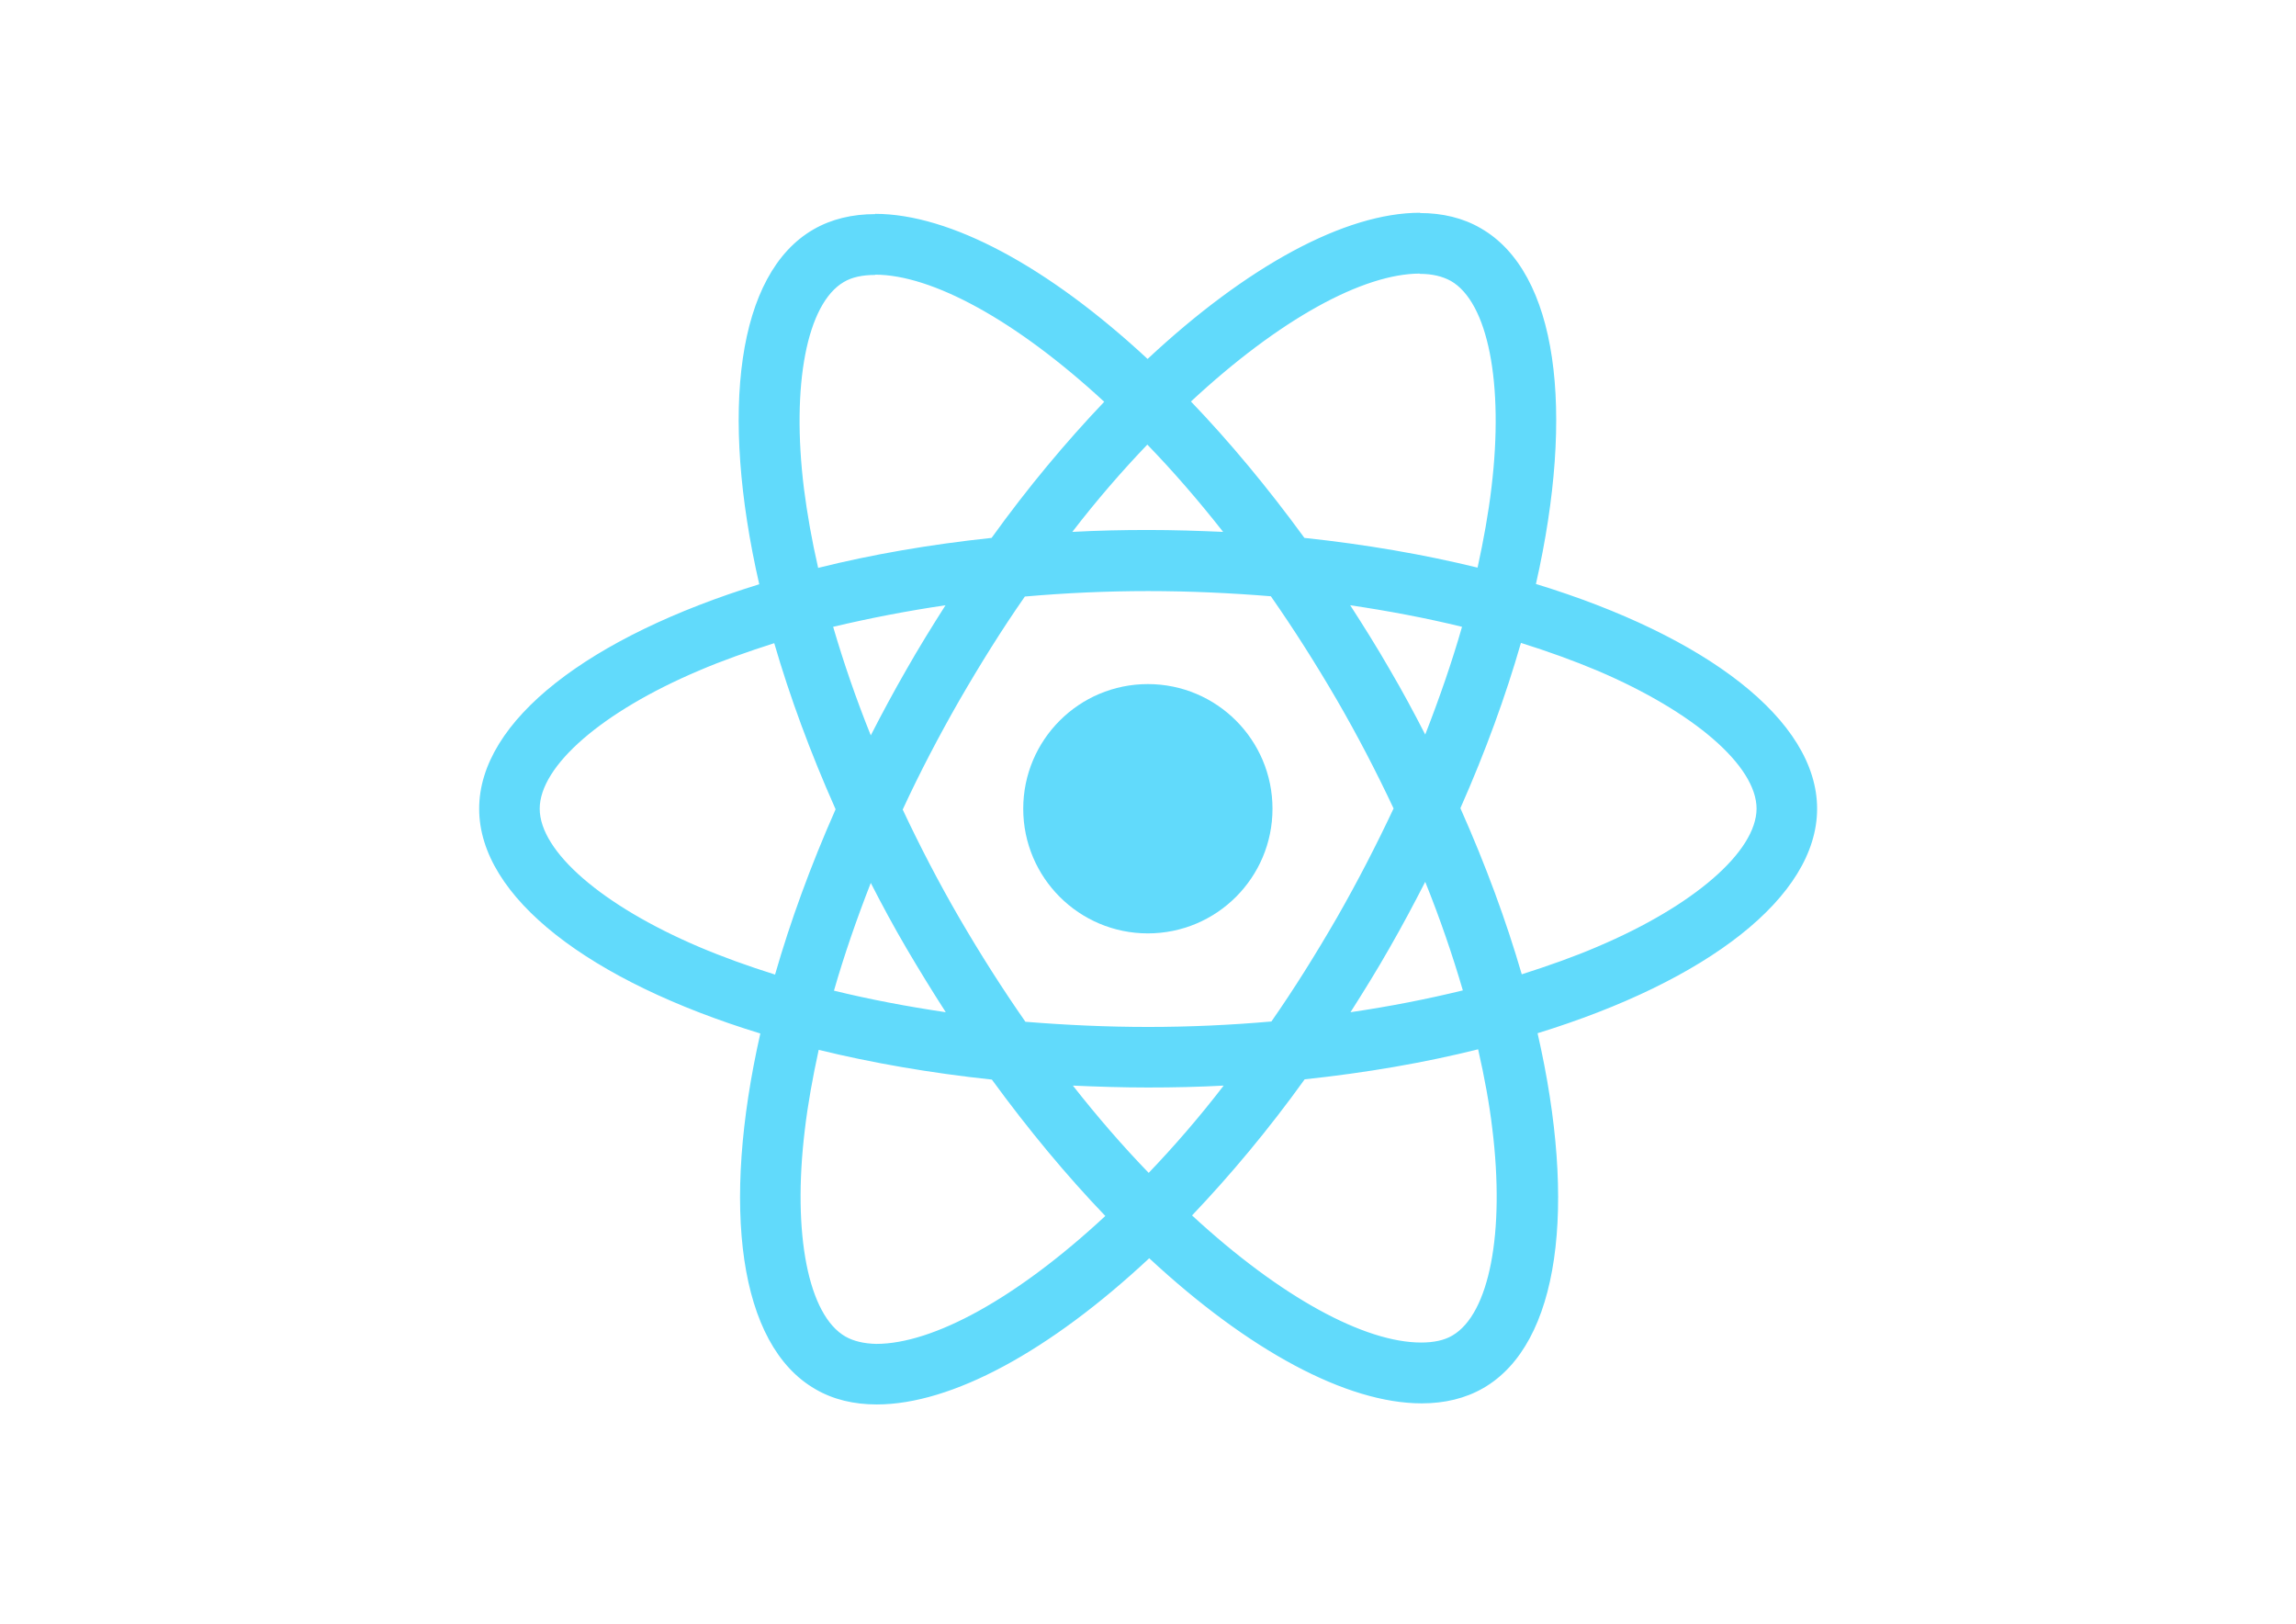
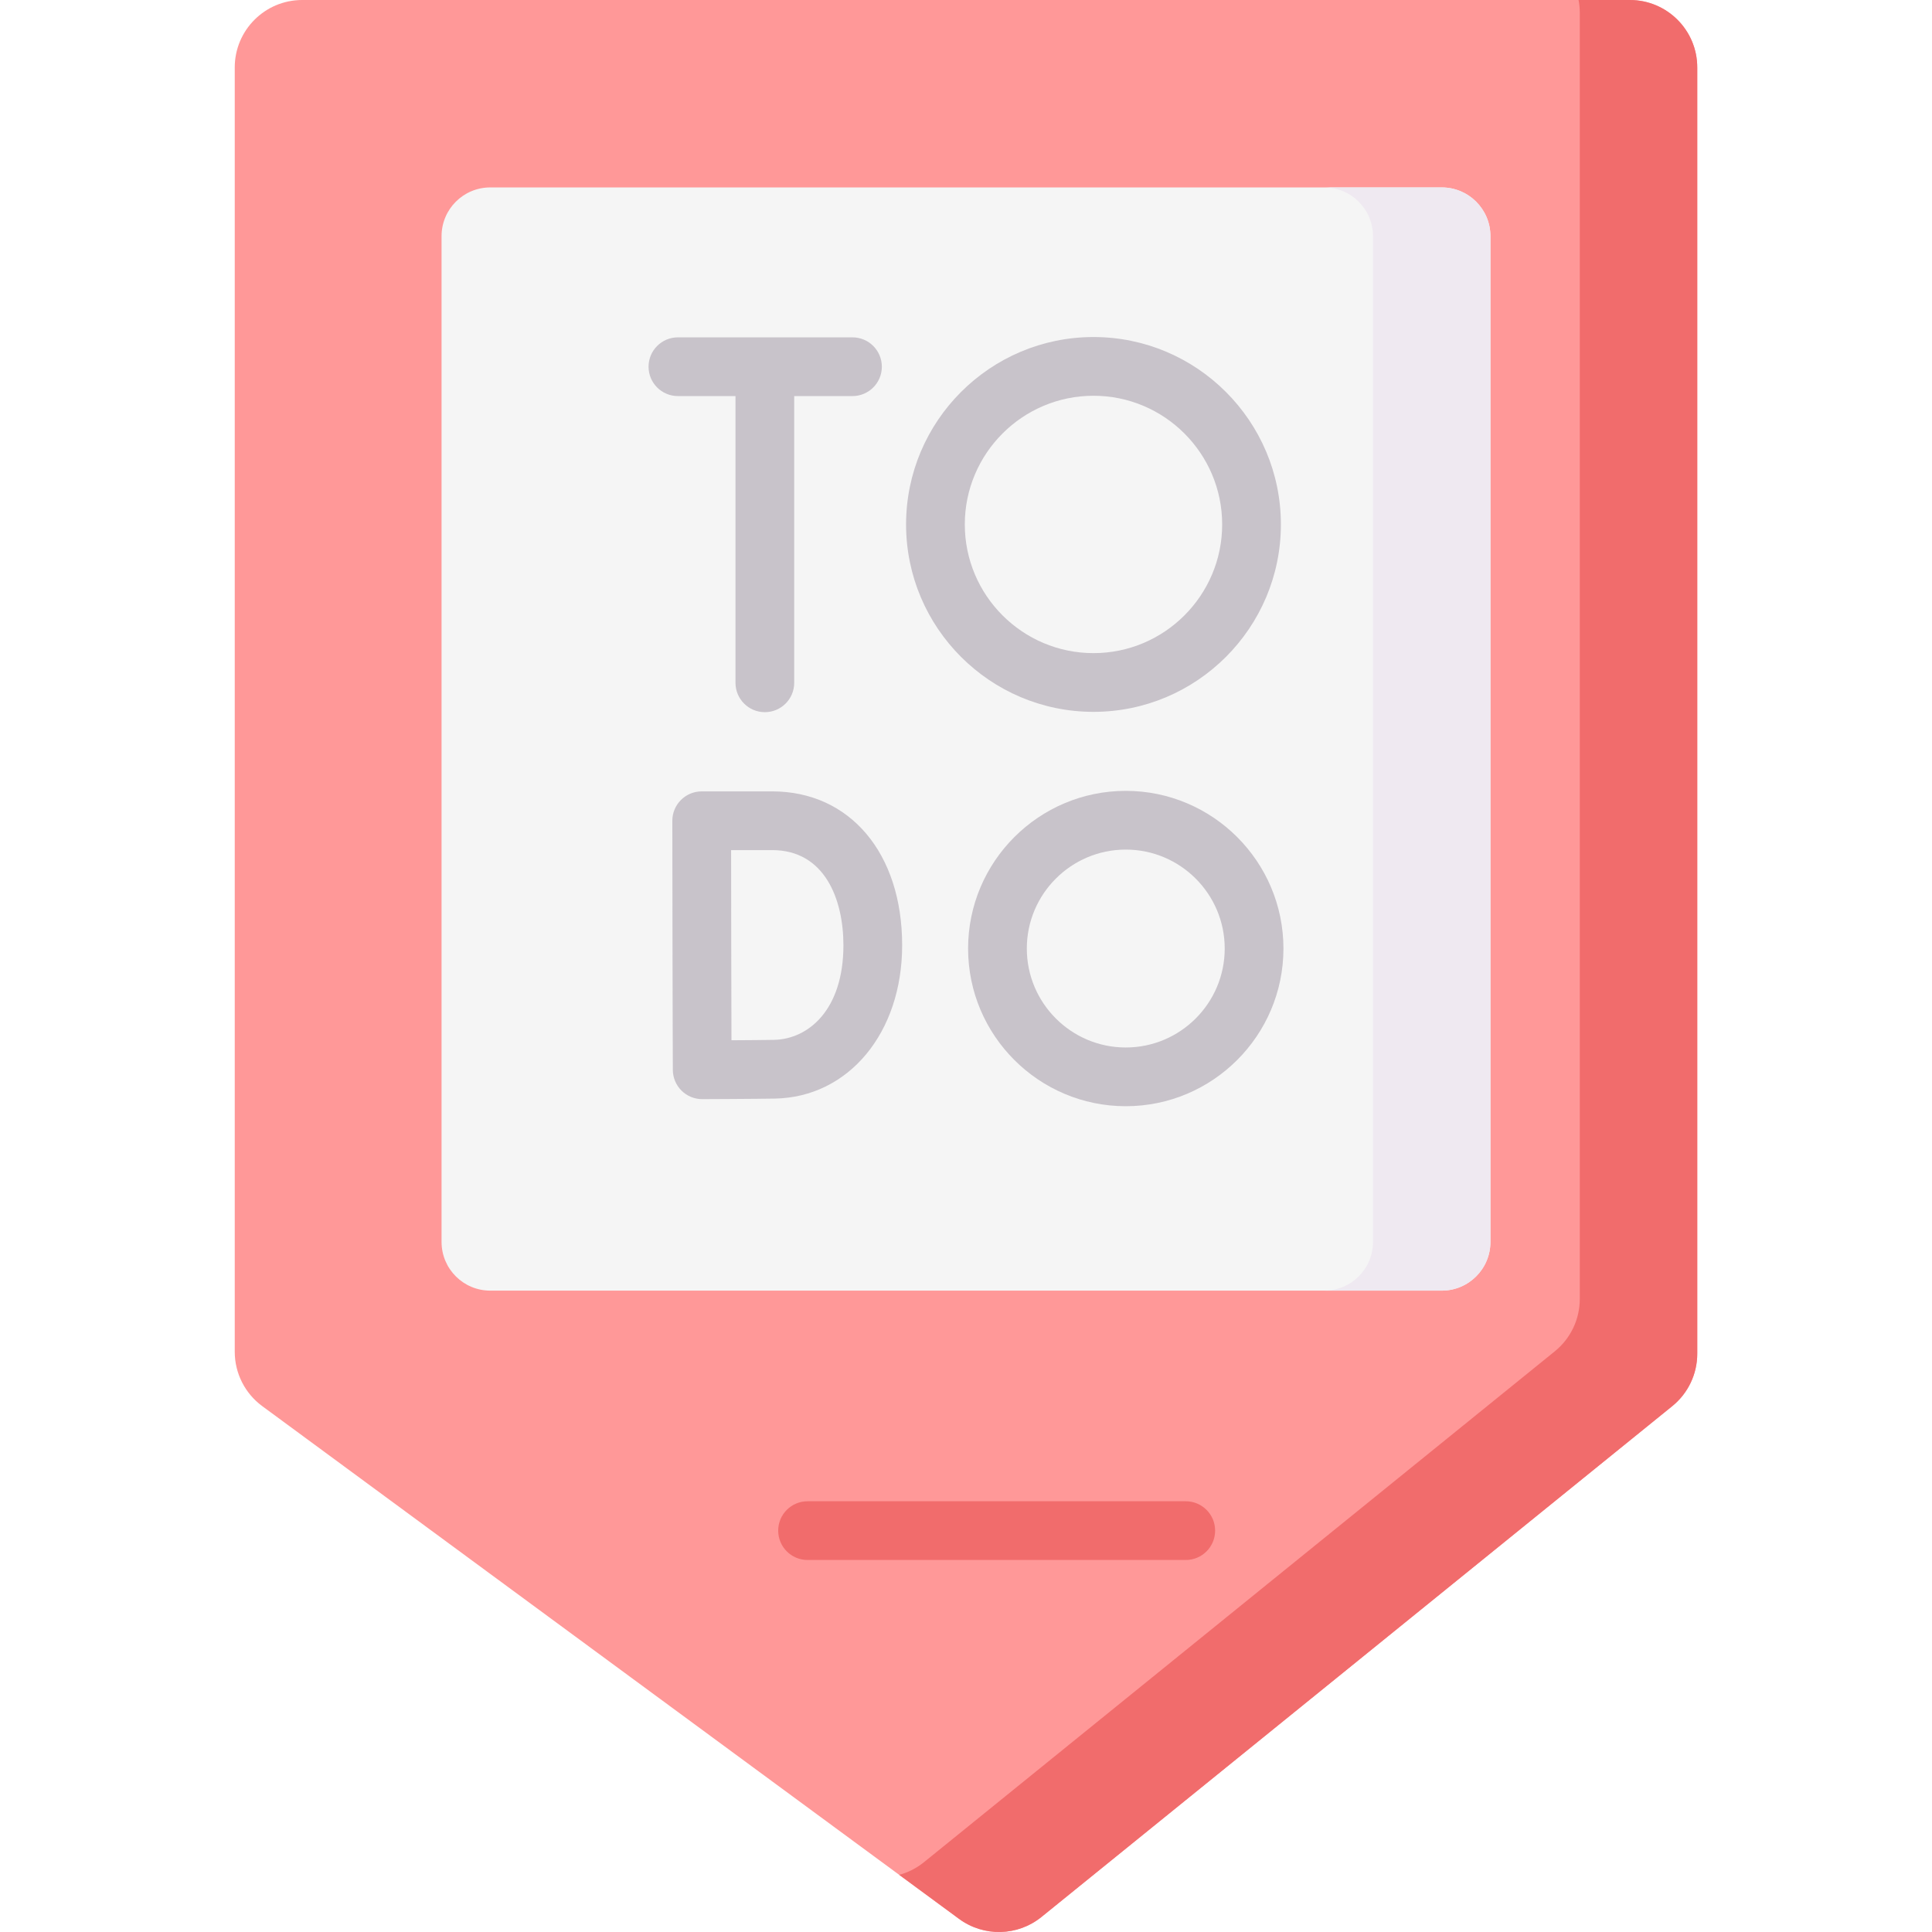
- <svg xmlns="http://www.w3.org/2000/svg" viewBox="0 0 841.9 595.3">
-   <g fill="#61DAFB">
-     <path d="M666.3 296.5c0-32.5-40.7-63.3-103.1-82.4 14.4-63.6 8-114.2-20.2-130.4-6.5-3.8-14.1-5.6-22.4-5.6v22.3c4.6 0 8.3.9 11.4 2.6 13.6 7.8 19.5 37.5 14.9 75.7-1.1 9.4-2.9 19.3-5.1 29.4-19.6-4.8-41-8.5-63.5-10.9-13.5-18.5-27.5-35.3-41.6-50 32.6-30.3 63.2-46.9 84-46.9V78c-27.5 0-63.5 19.6-99.9 53.6-36.4-33.8-72.4-53.2-99.9-53.2v22.3c20.7 0 51.4 16.5 84 46.6-14 14.7-28 31.4-41.3 49.9-22.6 2.4-44 6.1-63.6 11-2.3-10-4-19.7-5.2-29-4.7-38.2 1.1-67.9 14.6-75.8 3-1.8 6.9-2.6 11.5-2.6V78.5c-8.4 0-16 1.8-22.6 5.6-28.1 16.2-34.4 66.7-19.9 130.1-62.2 19.2-102.7 49.9-102.7 82.3 0 32.5 40.7 63.3 103.1 82.4-14.4 63.6-8 114.2 20.2 130.4 6.5 3.8 14.1 5.6 22.5 5.6 27.5 0 63.5-19.6 99.9-53.6 36.4 33.8 72.4 53.2 99.9 53.2 8.4 0 16-1.8 22.6-5.6 28.1-16.2 34.4-66.7 19.9-130.1 62-19.1 102.5-49.9 102.5-82.3zm-130.2-66.7c-3.7 12.9-8.3 26.2-13.5 39.5-4.1-8-8.4-16-13.1-24-4.6-8-9.5-15.8-14.4-23.4 14.2 2.1 27.9 4.7 41 7.9zm-45.8 106.5c-7.8 13.5-15.8 26.3-24.1 38.2-14.9 1.3-30 2-45.2 2-15.1 0-30.2-.7-45-1.9-8.3-11.9-16.4-24.6-24.2-38-7.6-13.1-14.5-26.4-20.8-39.8 6.2-13.4 13.2-26.8 20.7-39.9 7.8-13.5 15.8-26.3 24.1-38.2 14.9-1.3 30-2 45.2-2 15.1 0 30.2.7 45 1.9 8.3 11.9 16.4 24.6 24.2 38 7.6 13.1 14.5 26.4 20.8 39.8-6.3 13.4-13.2 26.8-20.7 39.9zm32.3-13c5.4 13.4 10 26.8 13.8 39.8-13.1 3.2-26.9 5.9-41.2 8 4.9-7.7 9.8-15.6 14.4-23.7 4.6-8 8.9-16.1 13-24.1zM421.2 430c-9.3-9.6-18.6-20.3-27.8-32 9 .4 18.2.7 27.5.7 9.4 0 18.7-.2 27.8-.7-9 11.7-18.3 22.4-27.5 32zm-74.4-58.9c-14.2-2.1-27.9-4.7-41-7.9 3.7-12.9 8.3-26.2 13.5-39.5 4.1 8 8.4 16 13.1 24 4.7 8 9.5 15.8 14.4 23.4zM420.7 163c9.3 9.6 18.6 20.3 27.8 32-9-.4-18.2-.7-27.5-.7-9.4 0-18.7.2-27.8.7 9-11.7 18.3-22.4 27.5-32zm-74 58.9c-4.9 7.7-9.8 15.6-14.4 23.7-4.6 8-8.9 16-13 24-5.4-13.4-10-26.8-13.8-39.8 13.1-3.1 26.9-5.8 41.2-7.9zm-90.5 125.2c-35.4-15.1-58.3-34.9-58.3-50.6 0-15.7 22.9-35.6 58.3-50.6 8.6-3.7 18-7 27.7-10.1 5.7 19.6 13.2 40 22.5 60.9-9.2 20.8-16.6 41.1-22.2 60.6-9.9-3.1-19.3-6.5-28-10.2zM310 490c-13.6-7.8-19.5-37.5-14.9-75.7 1.1-9.4 2.9-19.3 5.1-29.4 19.6 4.8 41 8.5 63.5 10.9 13.5 18.5 27.5 35.3 41.6 50-32.6 30.3-63.2 46.9-84 46.9-4.5-.1-8.3-1-11.3-2.7zm237.2-76.2c4.7 38.2-1.1 67.9-14.6 75.8-3 1.8-6.9 2.6-11.5 2.6-20.7 0-51.4-16.5-84-46.6 14-14.7 28-31.4 41.3-49.9 22.6-2.4 44-6.1 63.6-11 2.3 10.1 4.1 19.8 5.2 29.1zm38.5-66.7c-8.6 3.7-18 7-27.7 10.1-5.7-19.6-13.2-40-22.5-60.9 9.2-20.8 16.6-41.1 22.2-60.6 9.9 3.1 19.3 6.5 28.1 10.2 35.4 15.1 58.3 34.9 58.3 50.6-.1 15.7-23 35.6-58.4 50.6zM320.8 78.4z" />
-     <circle cx="420.9" cy="296.5" r="45.7" />
-     <path d="M520.5 78.1z" />
+ <svg xmlns="http://www.w3.org/2000/svg" version="1.1" width="512" height="512" x="0" y="0" viewBox="0 0 493.468 493.468" style="enable-background:new 0 0 512 512" xml:space="preserve" class="">
+   <g>
+     <g>
+       <g>
+         <path d="m59.959 345.272v-328.048c0-9.512 7.712-17.224 17.225-17.224h339.101c9.513 0 17.224 7.712 17.224 17.224v328.543c0 5.196-2.346 10.115-6.384 13.385l-161.117 130.478c-6.089 4.931-14.738 5.131-21.049.487l-177.984-130.972c-4.411-3.246-7.016-8.397-7.016-13.873z" fill="#ff9898" data-original="#cc98ff" style="" class="" />
+       </g>
+       <path d="m416.285 0h-13.088c.198 1.046.312 2.121.312 3.224v328.543c0 5.196-2.346 10.115-6.384 13.385l-161.117 130.478c-1.91 1.547-4.072 2.627-6.334 3.239l15.286 11.248c6.311 4.644 14.96 4.443 21.049-.487l161.117-130.478c4.038-3.27 6.384-8.189 6.384-13.385v-328.543c-.001-9.512-7.713-17.224-17.225-17.224z" fill="#f16c6c" data-original="#ba87ee" style="" class="" />
+       <g>
+         <path d="m368.247 329.651h-243.026c-6.87 0-12.439-5.569-12.439-12.439v-256.901c0-6.87 5.569-12.439 12.439-12.439h243.025c6.87 0 12.439 5.569 12.439 12.439v256.901c0 6.87-5.569 12.439-12.438 12.439z" fill="#f5f5f5" data-original="#f5f5f5" style="" />
+       </g>
+       <g>
+         <path d="m368.247 47.873h-30c6.87 0 12.439 5.569 12.439 12.439v256.901c0 6.87-5.569 12.439-12.439 12.439h30c6.87 0 12.439-5.569 12.439-12.439v-256.901c-.001-6.87-5.57-12.439-12.439-12.439z" fill="#efe9f1" data-original="#efe9f1" style="" />
+       </g>
+       <g fill="#c8c3ca">
+         <path d="m187.856 101.166v73.235c0 4.142 3.358 7.5 7.5 7.5s7.5-3.358 7.5-7.5v-73.235h14.883c4.142 0 7.5-3.358 7.5-7.5s-3.358-7.5-7.5-7.5h-44.587c-4.142 0-7.5 3.358-7.5 7.5s3.358 7.5 7.5 7.5z" fill="#c8c3ca" data-original="#c8c3ca" style="" />
+         <path d="m327.164 133.952c0-26.395-21.473-47.868-47.867-47.868-26.395 0-47.868 21.473-47.868 47.868s21.473 47.868 47.868 47.868c26.394 0 47.867-21.474 47.867-47.868zm-80.735 0c0-18.124 14.744-32.868 32.868-32.868 18.123 0 32.867 14.744 32.867 32.868 0 18.123-14.744 32.868-32.867 32.868-18.124 0-32.868-14.745-32.868-32.868z" fill="#c8c3ca" data-original="#c8c3ca" style="" />
+         <path d="m197.24 202.133h-18.015c-1.992 0-3.901.792-5.308 2.202s-2.196 3.321-2.192 5.313c0 .001.046 24.467.046 31.719 0 8.841.083 31.9.083 31.9.007 1.99.805 3.894 2.216 5.296 1.405 1.395 3.305 2.177 5.284 2.177h.029c.544-.002 13.386-.052 18.516-.141 18.848-.33 32.528-16.8 32.528-39.163 0-23.508-13.337-39.303-33.187-39.303zm.397 63.468c-2.475.043-6.918.078-10.808.101-.024-7.522-.058-18.76-.058-24.336 0-4.658-.019-16.409-.032-24.233h10.501c13.409 0 18.186 12.554 18.186 24.303.001 16.478-8.934 24.01-17.789 24.165z" fill="#c8c3ca" data-original="#c8c3ca" style="" />
+         <path d="m287.542 202.001c-22.207 0-40.273 18.066-40.273 40.273s18.066 40.273 40.273 40.273c22.206 0 40.273-18.066 40.273-40.273s-18.066-40.273-40.273-40.273zm0 65.546c-13.936 0-25.273-11.337-25.273-25.273s11.337-25.273 25.273-25.273c13.935 0 25.273 11.337 25.273 25.273 0 13.935-11.337 25.273-25.273 25.273z" fill="#c8c3ca" data-original="#c8c3ca" style="" />
+       </g>
+       <g>
+         <path d="m302.865 398.45h-96.6c-4.142 0-7.5-3.358-7.5-7.5s3.358-7.5 7.5-7.5h96.6c4.142 0 7.5 3.358 7.5 7.5s-3.358 7.5-7.5 7.5z" fill="#f16c6c" data-original="#ba87ee" style="" class="" />
+       </g>
+     </g>
  </g>
</svg>
